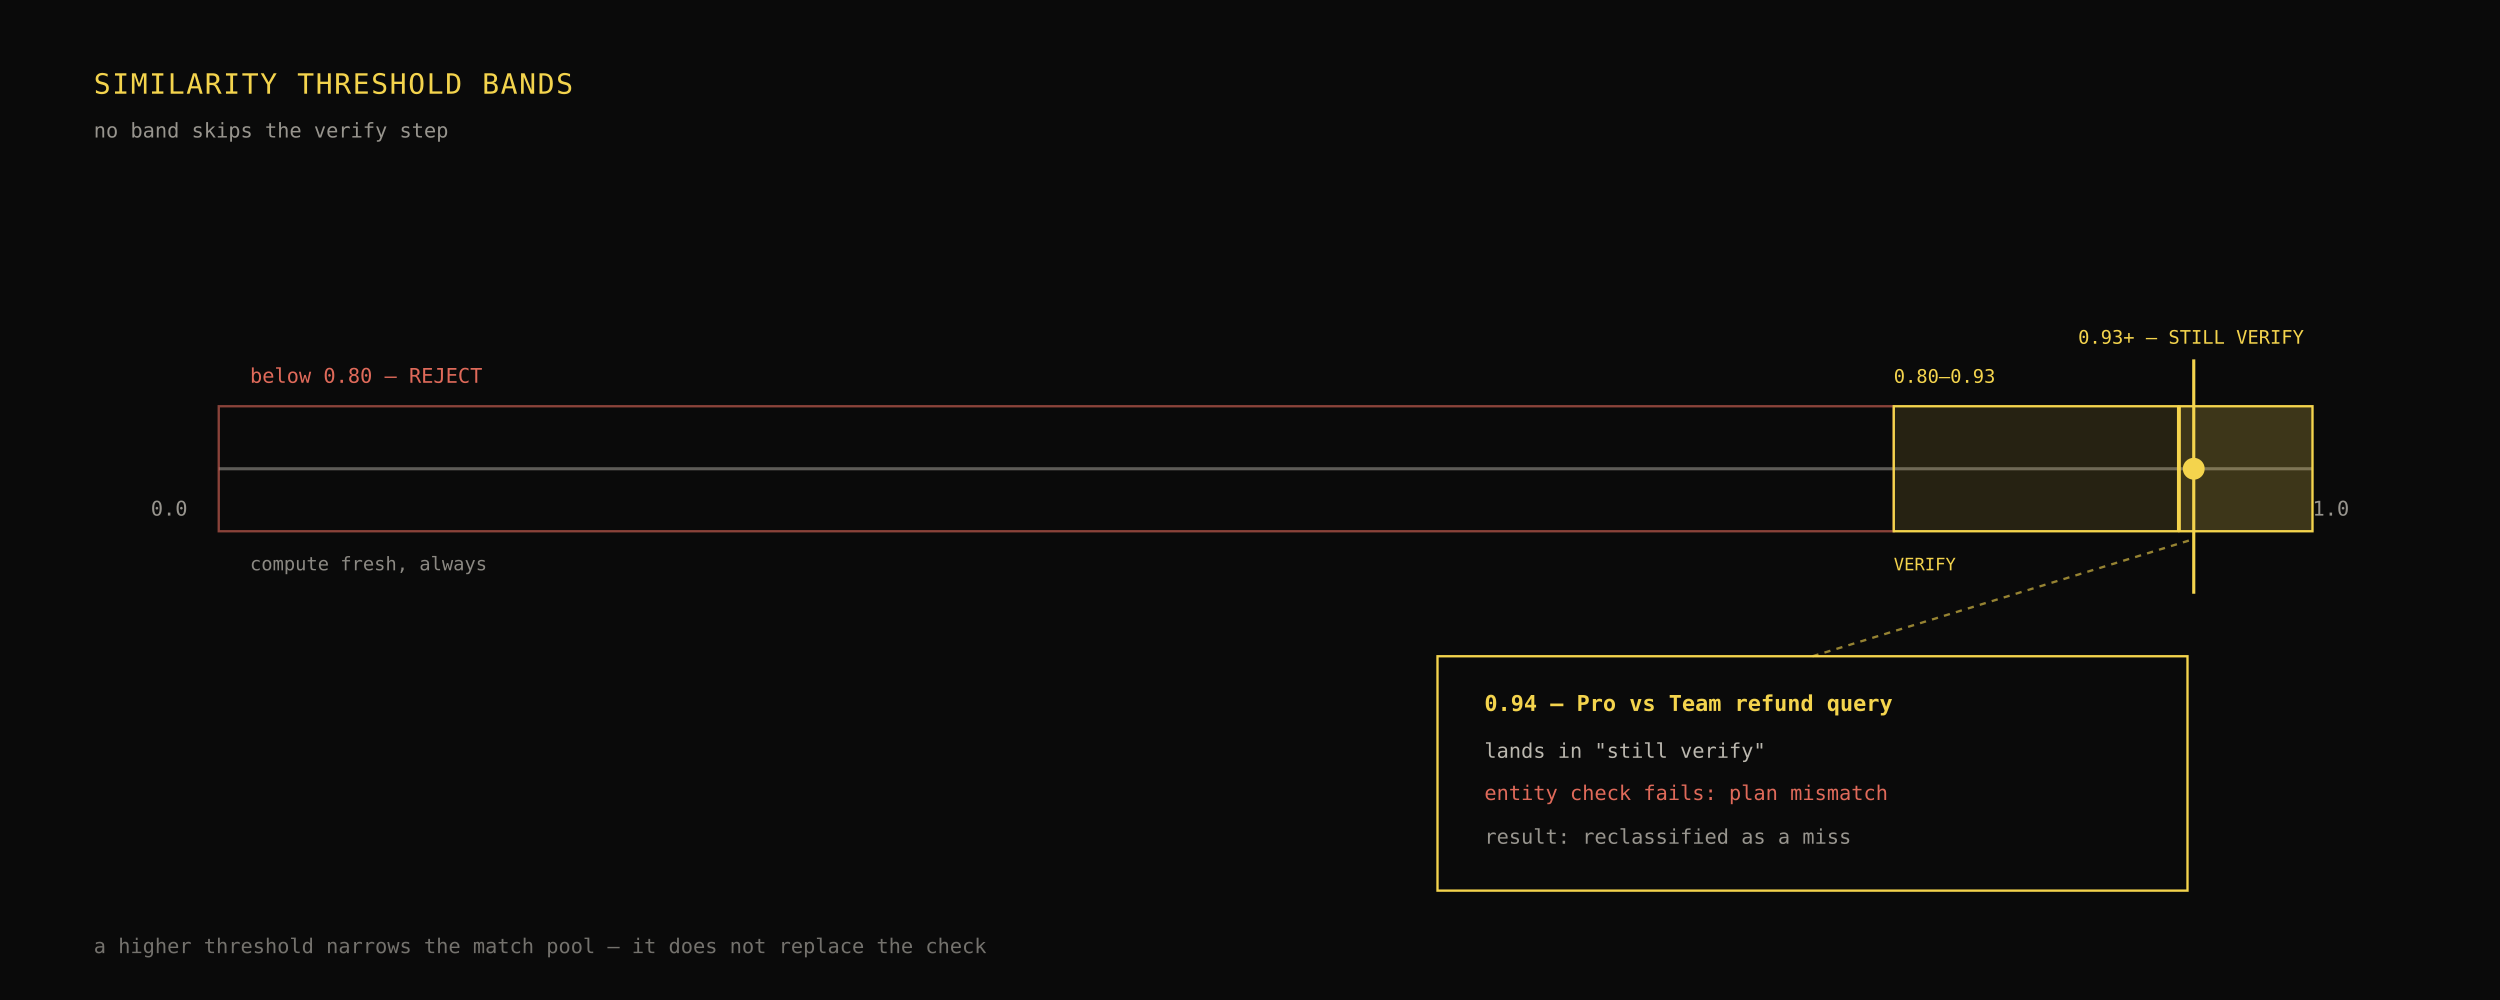
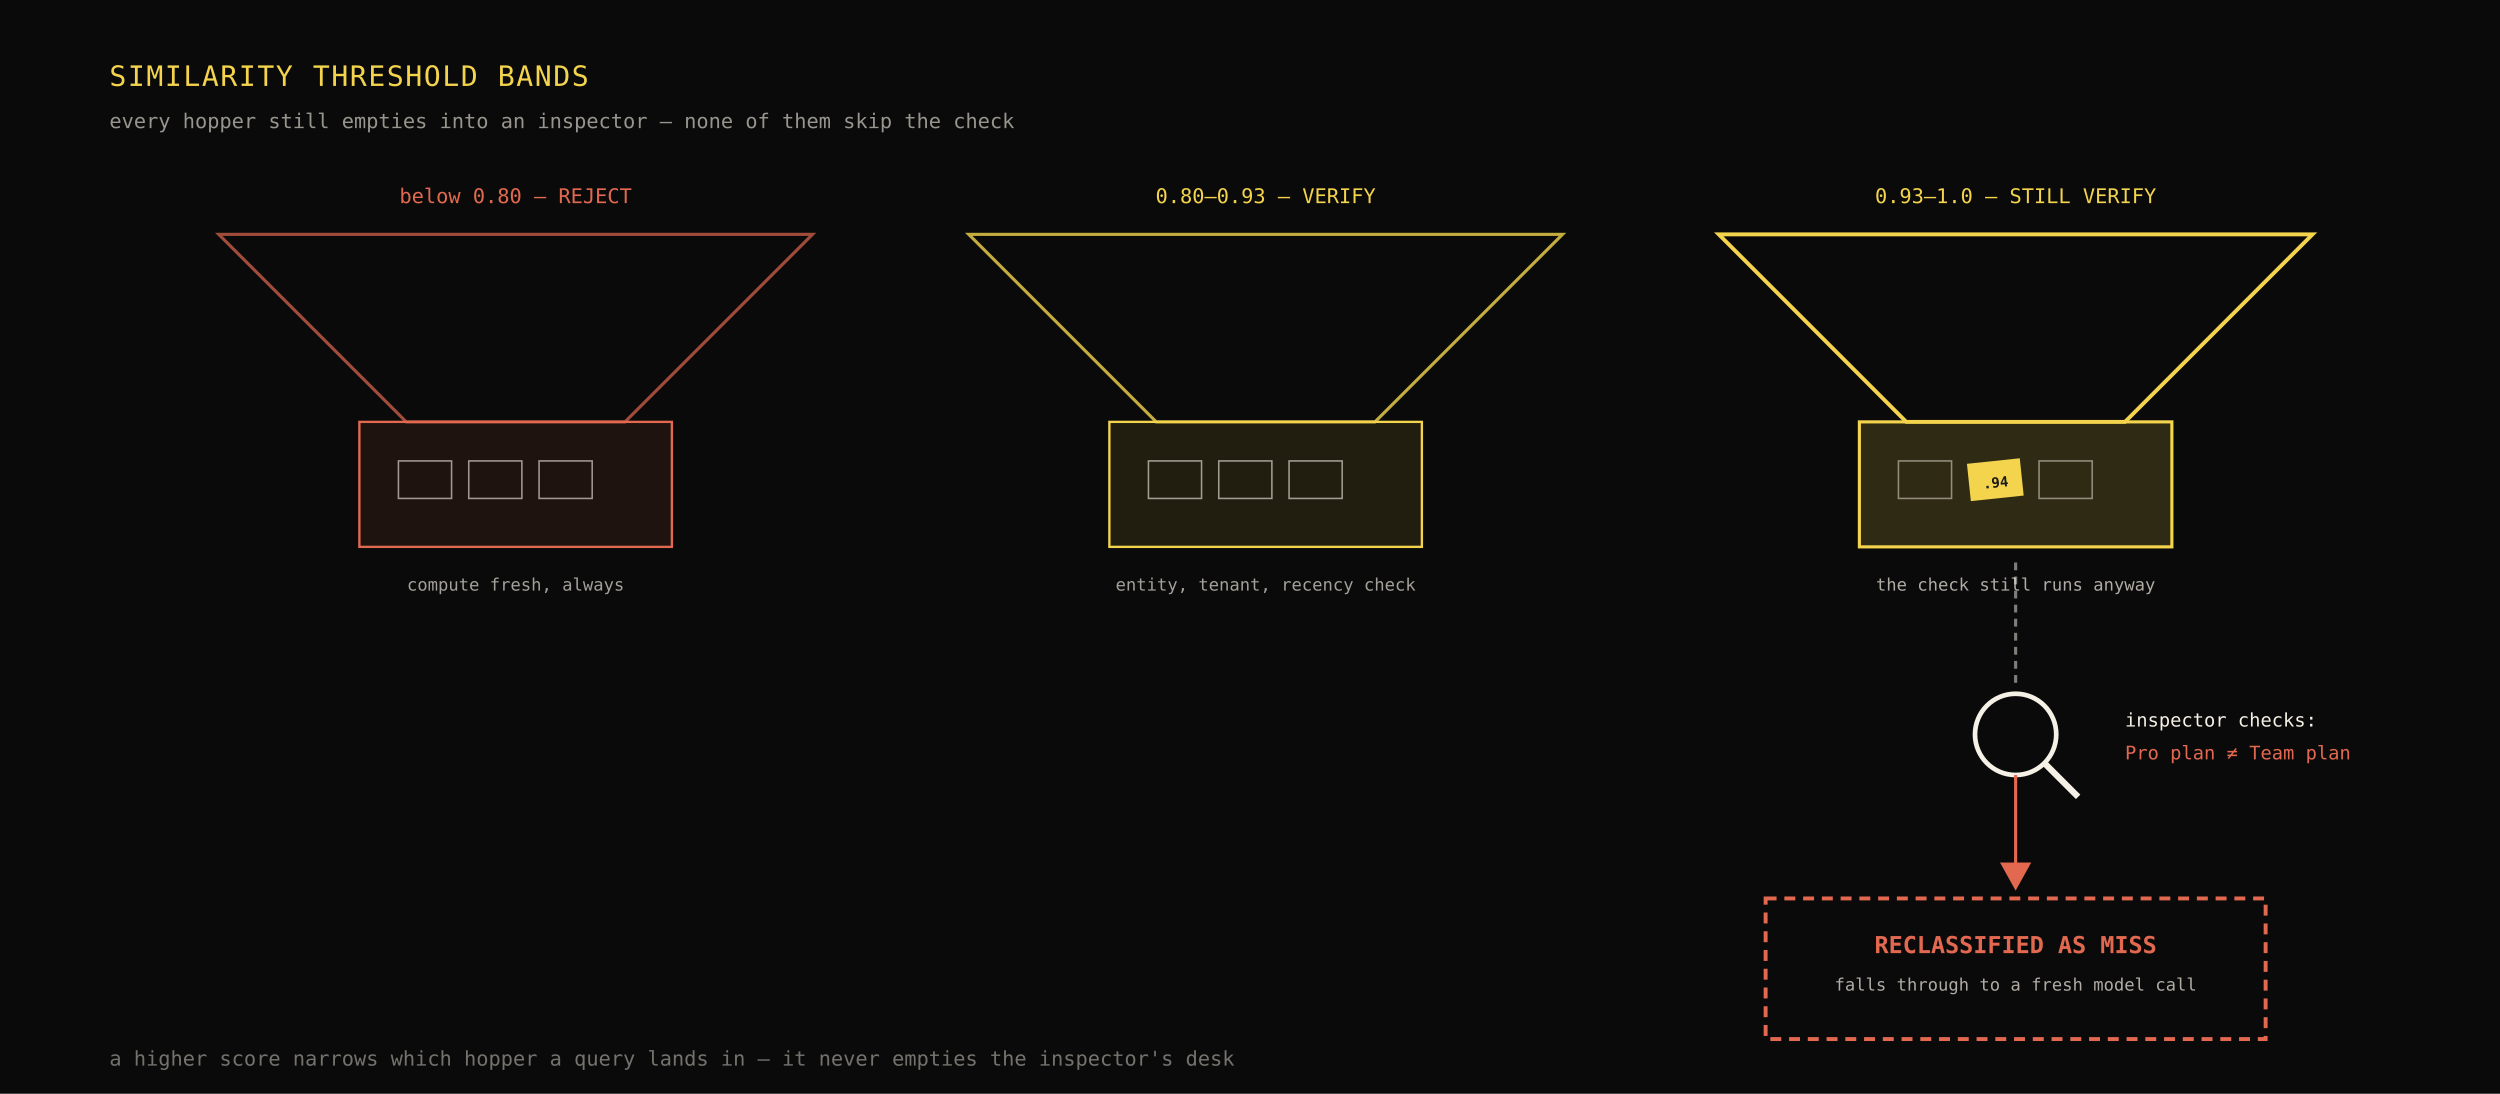
- <svg xmlns="http://www.w3.org/2000/svg" viewBox="0 0 1600 640" role="img" aria-labelledby="scBandsTitle scBandsDesc">
-   <rect width="1600" height="640" fill="#0a0a0a" />
-   <text x="60" y="60" fill="#f4d44d" font-family="monospace" font-size="18" letter-spacing="1">SIMILARITY THRESHOLD BANDS</text>
-   <text x="60" y="88" fill="#f6f1e6" font-family="monospace" font-size="13" opacity="0.6">no band skips the verify step</text>
-   <line x1="140" y1="300" x2="1480" y2="300" stroke="#f6f1e6" stroke-opacity="0.35" stroke-width="2" />
-   <text x="120" y="330" fill="#f6f1e6" font-family="monospace" font-size="13" opacity="0.6" text-anchor="end">0.0</text>
-   <text x="1480" y="330" fill="#f6f1e6" font-family="monospace" font-size="13" opacity="0.6">1.0</text>
-   <rect x="140" y="260" width="1072" height="80" fill="none" stroke="#e06a5a" stroke-opacity="0.6" stroke-width="1.5" />
-   <text x="160" y="245" fill="#e06a5a" font-family="monospace" font-size="13">below 0.80 — REJECT</text>
-   <text x="160" y="365" fill="#f6f1e6" font-family="monospace" font-size="12" opacity="0.55">compute fresh, always</text>
-   <rect x="1212" y="260" width="182" height="80" fill="#f4d44d" fill-opacity="0.12" stroke="#f4d44d" stroke-width="1.5" />
-   <text x="1212" y="245" fill="#f4d44d" font-family="monospace" font-size="12">0.80–0.93</text>
-   <text x="1212" y="365" fill="#f4d44d" font-family="monospace" font-size="11">VERIFY</text>
-   <rect x="1395" y="260" width="85" height="80" fill="#f4d44d" fill-opacity="0.22" stroke="#f4d44d" stroke-width="1.5" />
-   <text x="1330" y="220" fill="#f4d44d" font-family="monospace" font-size="12">0.93+ — STILL VERIFY</text>
-   <line x1="1404" y1="230" x2="1404" y2="380" stroke="#f4d44d" stroke-width="2" />
-   <circle cx="1404" cy="300" r="7" fill="#f4d44d" />
-   <rect x="920" y="420" width="480" height="150" fill="none" stroke="#f4d44d" stroke-width="1.5" />
-   <text x="950" y="455" fill="#f4d44d" font-family="monospace" font-size="14" font-weight="bold">0.94 — Pro vs Team refund query</text>
-   <text x="950" y="485" fill="#f6f1e6" font-family="monospace" font-size="13" opacity="0.75">lands in "still verify"</text>
-   <text x="950" y="512" fill="#e06a5a" font-family="monospace" font-size="13">entity check fails: plan mismatch</text>
-   <text x="950" y="540" fill="#f6f1e6" font-family="monospace" font-size="13" opacity="0.6">result: reclassified as a miss</text>
-   <line x1="1160" y1="420" x2="1404" y2="345" stroke="#f4d44d" stroke-opacity="0.6" stroke-width="1.5" stroke-dasharray="4 4" />
-   <text x="60" y="610" fill="#f6f1e6" font-family="monospace" font-size="13" opacity="0.45">a higher threshold narrows the match pool — it does not replace the check</text>
+ <svg xmlns="http://www.w3.org/2000/svg" viewBox="0 0 1600 700" role="img" aria-labelledby="scBandsTitle scBandsDesc">
+   <rect width="1600" height="700" fill="#0a0a0a" />
+   <text x="70" y="55" fill="#f4d44d" font-family="monospace" font-size="18" letter-spacing="1">SIMILARITY THRESHOLD BANDS</text>
+   <text x="70" y="82" fill="#f6f1e6" font-family="monospace" font-size="13" opacity="0.6">every hopper still empties into an inspector — none of them skip the check</text>
+   <text x="330" y="130" text-anchor="middle" fill="#e2694f" font-family="monospace" font-size="13">below 0.80 — REJECT</text>
+   <polygon points="140,150 520,150 400,270 260,270" fill="none" stroke="#e2694f" stroke-opacity="0.7" stroke-width="2" />
+   <rect x="230" y="270" width="200" height="80" fill="#e2694f" fill-opacity="0.1" stroke="#e2694f" stroke-width="1.5" />
+   <rect x="255" y="295" width="34" height="24" fill="none" stroke="#f6f1e6" stroke-opacity="0.6" />
+   <rect x="300" y="295" width="34" height="24" fill="none" stroke="#f6f1e6" stroke-opacity="0.6" />
+   <rect x="345" y="295" width="34" height="24" fill="none" stroke="#f6f1e6" stroke-opacity="0.6" />
+   <text x="330" y="378" text-anchor="middle" fill="#f6f1e6" font-family="monospace" font-size="11" opacity="0.65">compute fresh, always</text>
+   <text x="810" y="130" text-anchor="middle" fill="#f4d44d" font-family="monospace" font-size="13">0.80–0.93 — VERIFY</text>
+   <polygon points="620,150 1000,150 880,270 740,270" fill="none" stroke="#f4d44d" stroke-opacity="0.8" stroke-width="2" />
+   <rect x="710" y="270" width="200" height="80" fill="#f4d44d" fill-opacity="0.1" stroke="#f4d44d" stroke-width="1.5" />
+   <rect x="735" y="295" width="34" height="24" fill="none" stroke="#f6f1e6" stroke-opacity="0.6" />
+   <rect x="780" y="295" width="34" height="24" fill="none" stroke="#f6f1e6" stroke-opacity="0.6" />
+   <rect x="825" y="295" width="34" height="24" fill="none" stroke="#f6f1e6" stroke-opacity="0.6" />
+   <text x="810" y="378" text-anchor="middle" fill="#f6f1e6" font-family="monospace" font-size="11" opacity="0.65">entity, tenant, recency check</text>
+   <text x="1290" y="130" text-anchor="middle" fill="#f4d44d" font-family="monospace" font-size="13">0.93–1.0 — STILL VERIFY</text>
+   <polygon points="1100,150 1480,150 1360,270 1220,270" fill="none" stroke="#f4d44d" stroke-width="2.5" />
+   <rect x="1190" y="270" width="200" height="80" fill="#f4d44d" fill-opacity="0.16" stroke="#f4d44d" stroke-width="2" />
+   <rect x="1215" y="295" width="34" height="24" fill="none" stroke="#f6f1e6" stroke-opacity="0.5" />
+   <rect x="1305" y="295" width="34" height="24" fill="none" stroke="#f6f1e6" stroke-opacity="0.5" />
+   <g transform="rotate(-6 1277 307)">
+     <rect x="1260" y="295" width="34" height="24" fill="#f4d44d" />
+     <text x="1277" y="312" text-anchor="middle" fill="#1a1a1a" font-family="monospace" font-size="9" font-weight="bold">.94</text>
+   </g>
+   <text x="1290" y="378" text-anchor="middle" fill="#f6f1e6" font-family="monospace" font-size="11" opacity="0.7">the check still runs anyway</text>
+   <line x1="1290" y1="360" x2="1290" y2="440" stroke="#f6f1e6" stroke-opacity="0.5" stroke-width="2" stroke-dasharray="5,4" />
+   <circle cx="1290" cy="470" r="26" fill="none" stroke="#f6f1e6" stroke-width="3" />
+   <line x1="1308" y1="488" x2="1330" y2="510" stroke="#f6f1e6" stroke-width="4" />
+   <text x="1360" y="465" fill="#f6f1e6" font-family="monospace" font-size="12">inspector checks:</text>
+   <text x="1360" y="486" fill="#e2694f" font-family="monospace" font-size="12">Pro plan ≠ Team plan</text>
+   <line x1="1290" y1="496" x2="1290" y2="560" stroke="#e2694f" stroke-width="2" />
+   <polygon points="1280,552 1300,552 1290,570" fill="#e2694f" />
+   <rect x="1130" y="575" width="320" height="90" fill="none" stroke="#e2694f" stroke-width="2.5" stroke-dasharray="7,5" />
+   <text x="1290" y="610" text-anchor="middle" fill="#e2694f" font-family="monospace" font-size="15" font-weight="bold">RECLASSIFIED AS MISS</text>
+   <text x="1290" y="634" text-anchor="middle" fill="#f6f1e6" font-family="monospace" font-size="11" opacity="0.7">falls through to a fresh model call</text>
+   <text x="70" y="682" fill="#f6f1e6" font-family="monospace" font-size="13" opacity="0.45">a higher score narrows which hopper a query lands in — it never empties the inspector's desk</text>
</svg>
